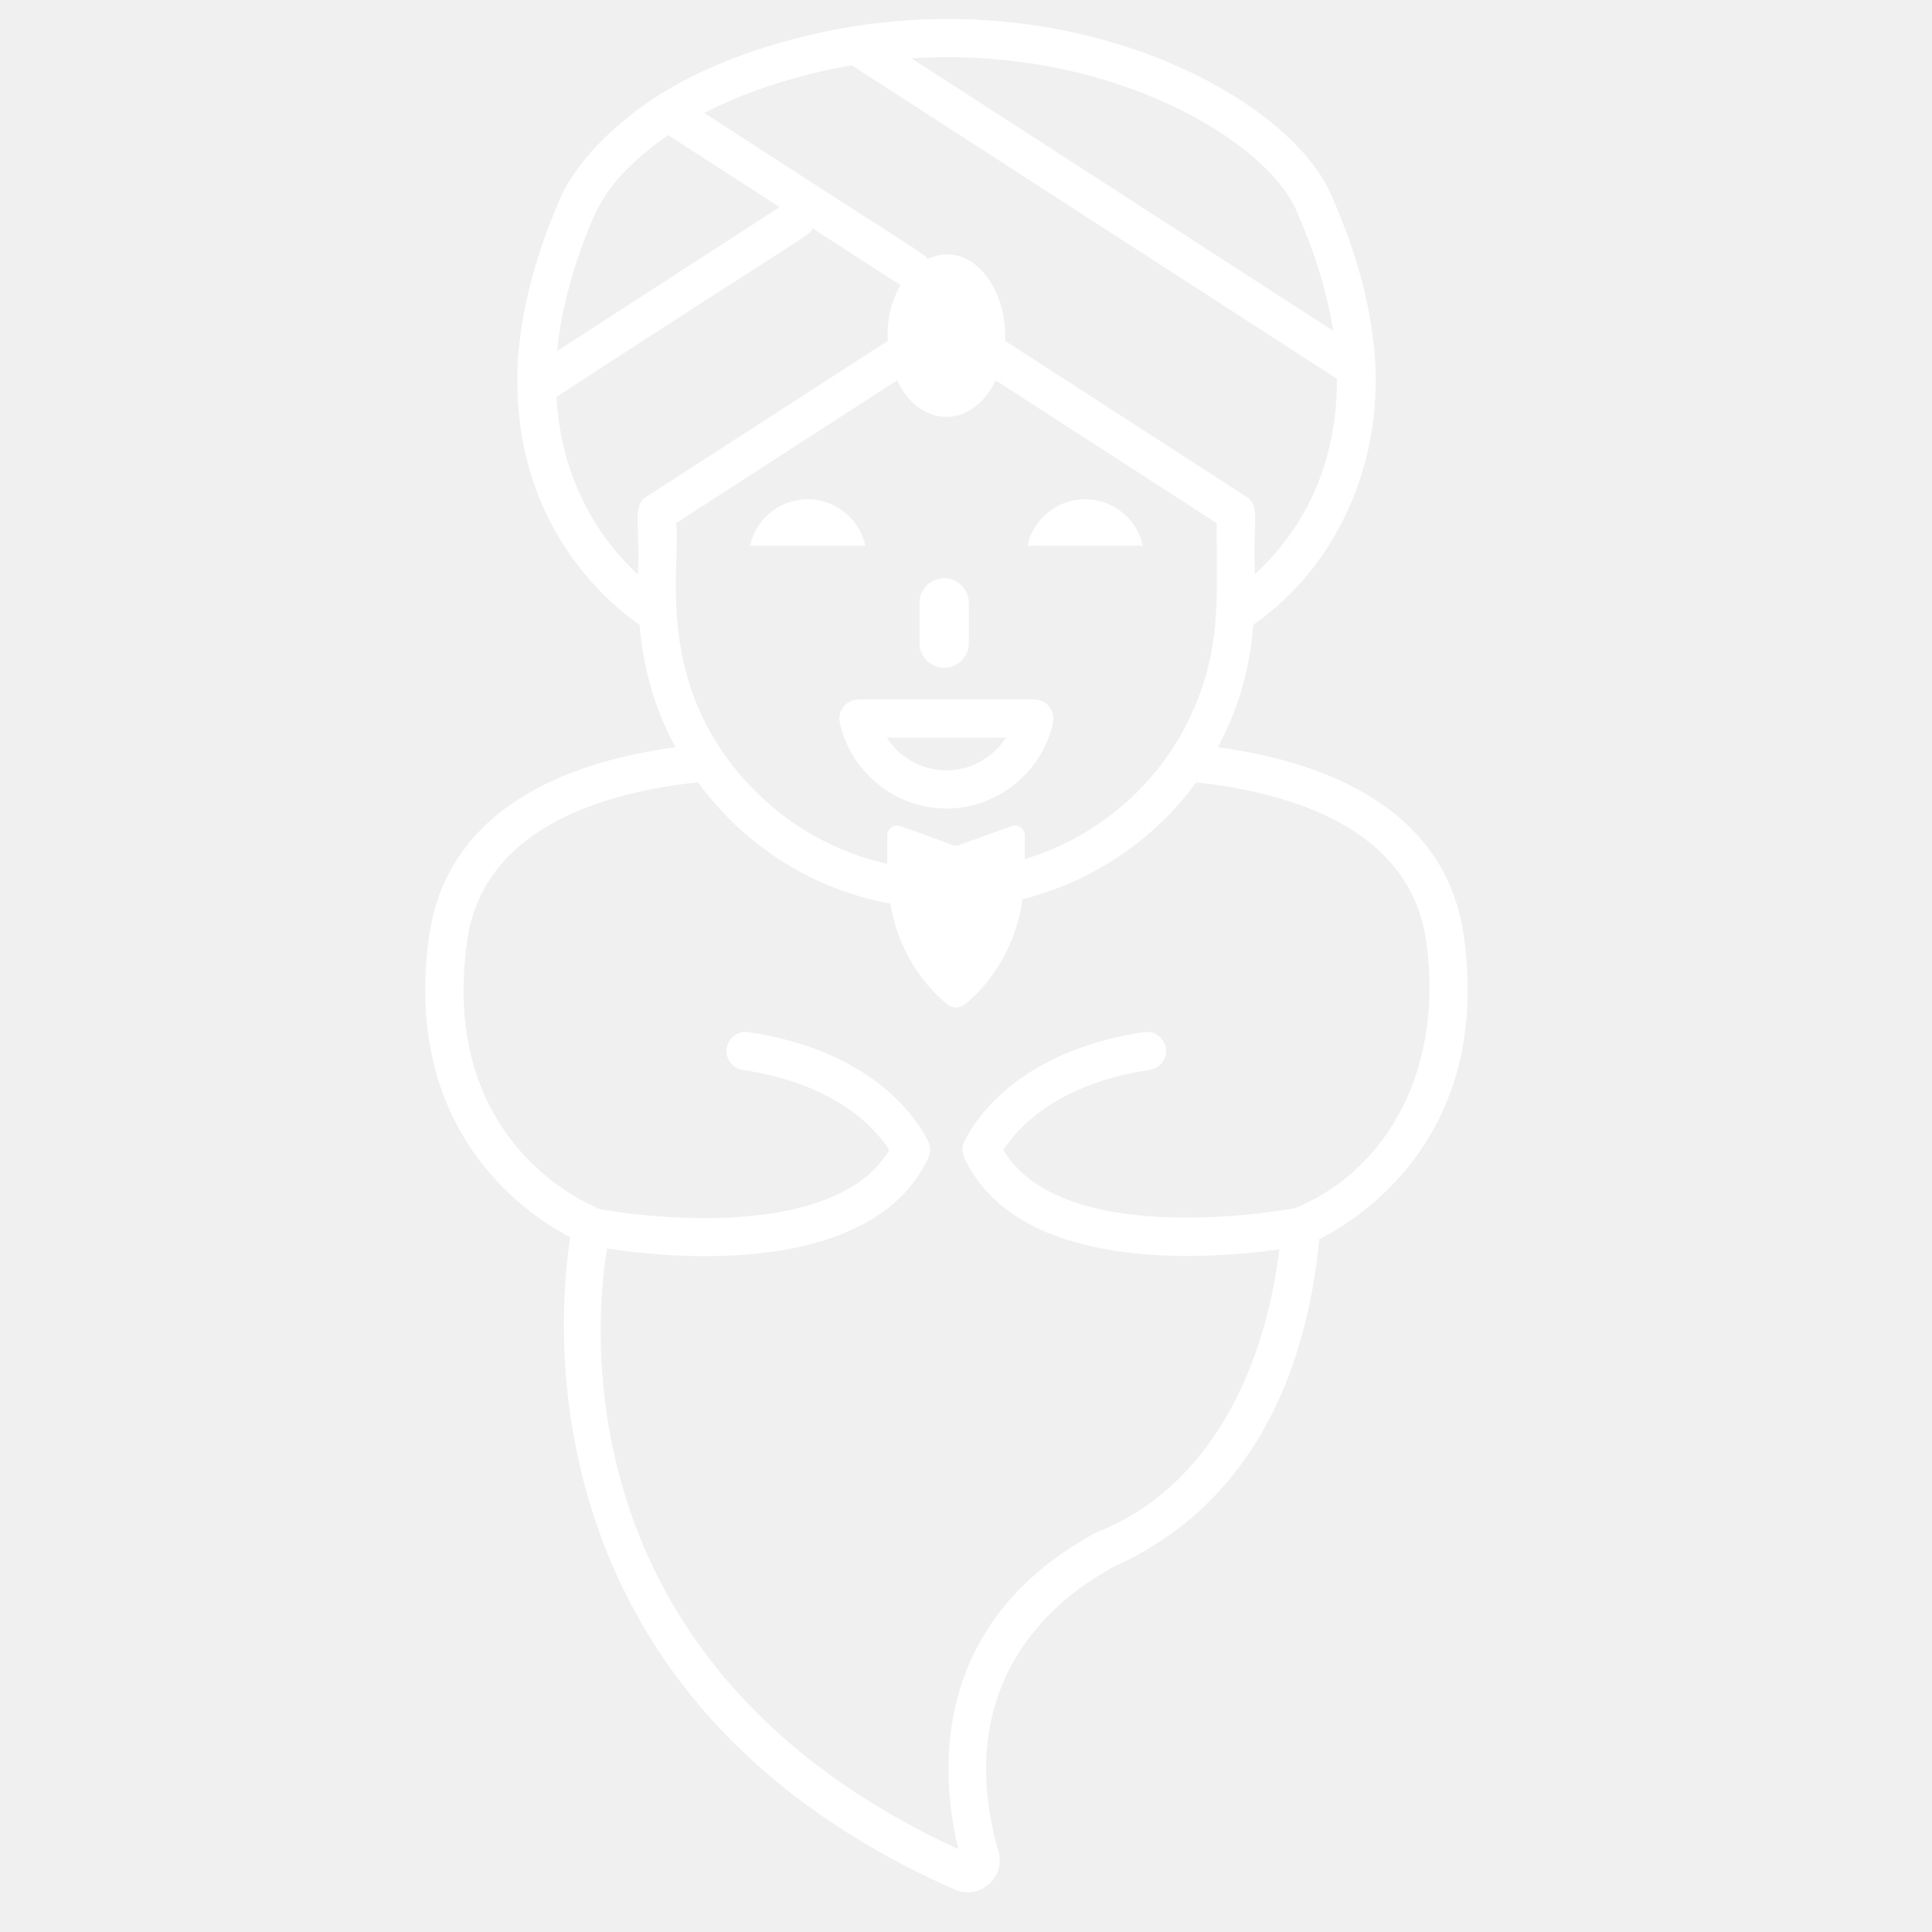
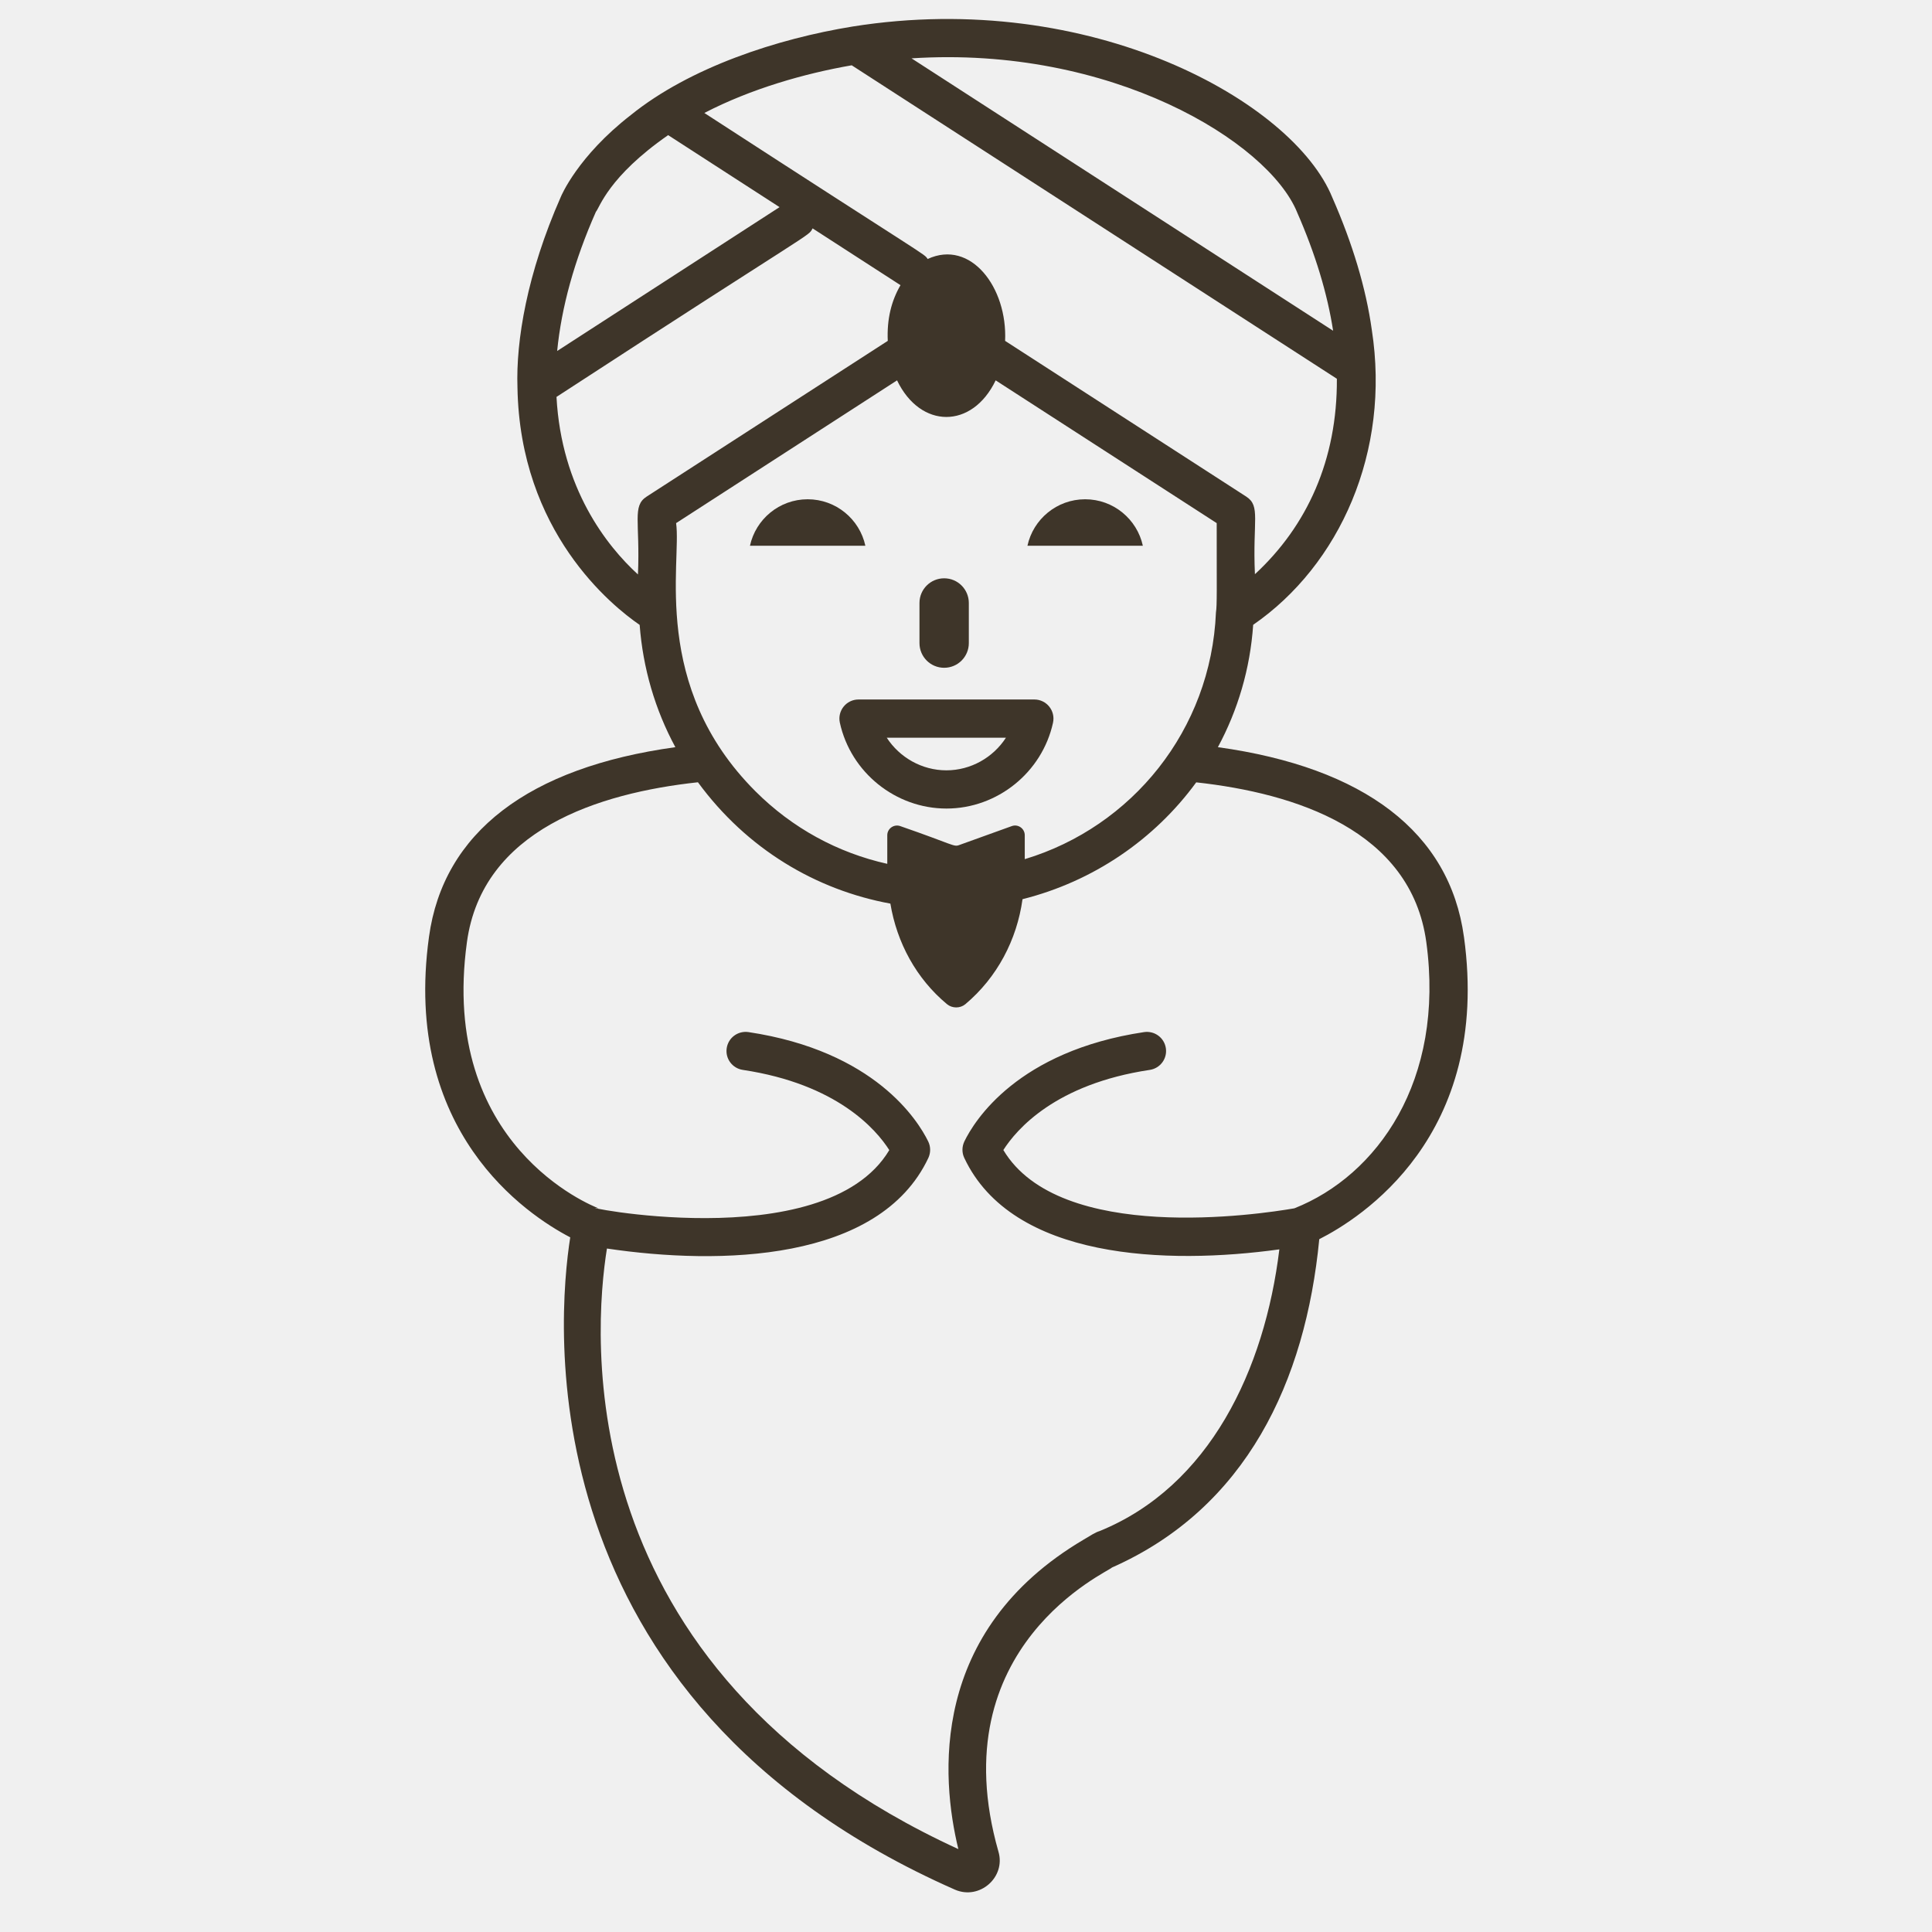
<svg xmlns="http://www.w3.org/2000/svg" width="1080" zoomAndPan="magnify" viewBox="0 0 810 810" height="1080" preserveAspectRatio="xMidYMid meet" version="1.0">
-   <path fill="#ffffff" d="M 613.762 392.777 C 607.766 348.949 571.965 321.773 510.605 313.254 C 518.949 297.789 524.137 280.434 525.402 261.957 C 561.656 236.918 583.082 189.375 575.121 138.215 C 572.703 120.895 567.094 102.172 558.57 82.781 C 542.23 42.633 457.48 -4.773 357.52 11.109 C 325.926 16.23 289.25 28.219 264.461 48.242 C 242.16 65.562 235.289 82.148 235.113 82.57 C 220.945 114.688 216.281 142.914 216.949 162.41 C 217.965 223.035 256.539 253.996 268.18 261.992 C 269.547 280.086 274.629 297.512 283.148 313.258 C 221.719 321.742 185.848 348.953 179.852 392.816 C 168.594 474.48 220.734 509.195 239.074 518.762 C 233.742 552.777 219.367 712.418 400.406 792.266 C 410.785 796.719 421.758 786.969 418.602 776.309 C 393.953 689.914 465.168 658.809 466.184 657.195 C 522.566 632.266 547.359 579.105 553.109 519.531 C 570.008 510.977 625.34 476.578 613.77 392.777 Z M 424.172 346.355 L 402.188 354.277 C 399.836 355.191 399.941 354.137 377.465 346.355 C 374.801 345.406 371.996 347.371 371.996 350.176 L 371.996 362.168 C 351.238 357.539 332.164 347.195 316.699 331.73 C 272.66 287.691 285.809 235.793 283.461 219.32 L 376.094 159.469 C 385.914 179.91 407.617 179.945 417.438 159.469 L 510.109 219.32 C 510.109 247.266 510.281 253.648 509.793 256.77 C 507.723 306.07 474.555 346.676 429.637 360.203 L 429.637 350.176 C 429.637 347.371 426.832 345.371 424.168 346.355 Z M 526.133 240.738 C 525.117 218.191 528.621 212.16 522.488 208.199 L 421.395 142.91 C 422.41 120.504 406.949 100.238 388.926 108.582 C 387.172 106.094 391.484 109.773 295.301 47.363 C 314.832 37.227 337.309 30.812 357.086 27.375 L 560.488 158.797 C 560.699 192.738 548.008 220.547 526.125 240.742 Z M 543.805 88.984 C 551.52 106.551 556.535 123.207 558.918 138.668 L 382.164 24.465 C 465.793 19.027 531.676 59.387 543.812 88.98 Z M 249.832 88.809 C 251.34 87.16 255.02 74.082 280.125 56.656 L 326.832 86.844 L 233.594 147.156 C 235.383 128.887 240.746 109.324 249.828 88.809 Z M 233.316 166.406 C 343.734 94.488 338.645 99.434 340.684 95.75 L 377.535 119.559 C 373.711 126.152 371.785 133.793 372.203 142.91 L 271.113 208.199 C 264.941 212.164 268.414 218.684 267.465 240.844 C 254.387 228.887 235.383 204.801 233.312 166.402 Z M 542.684 506.59 C 528.027 509.148 444.258 521.668 420.66 482.152 C 426.133 473.559 442.438 454.484 482.059 448.559 C 486.441 447.895 489.457 443.824 488.789 439.441 C 488.125 435.059 484.055 432.078 479.672 432.711 C 426.621 440.672 408.562 469.809 404.32 478.539 C 403.27 480.75 403.234 483.273 404.285 485.48 C 424.414 528.227 489.387 530.293 536.375 523.805 C 530.238 574.195 507.164 623.176 460.949 641.934 C 459.34 642.391 457.34 643.688 454.289 645.512 C 389.352 683.871 394.539 745.445 401.797 775.246 C 237.242 699.754 248.922 557.883 254.461 523.453 C 301.832 530.5 368.668 529.062 389.215 485.477 C 390.23 483.27 390.23 480.742 389.145 478.535 C 384.867 469.805 366.844 440.699 313.793 432.707 C 309.406 432.074 305.34 435.055 304.676 439.438 C 304.008 443.82 307.023 447.887 311.406 448.555 C 351.031 454.516 367.371 473.59 372.84 482.18 C 345.523 527.973 235.949 504.305 250.922 506.586 C 248.188 505.535 184.02 480.148 195.766 394.973 C 202.219 347.918 250.957 332.488 292.613 327.969 C 313.23 356.09 342.227 373.129 373.297 378.844 C 375.996 395.184 384.164 410.332 397.066 421.027 C 399.242 422.816 402.539 422.816 404.711 421.027 C 418.07 409.805 426.348 393.992 428.695 376.988 C 458.43 369.52 484.062 351.914 501.523 328.004 C 543.074 332.562 591.566 348.059 597.984 394.973 C 605.906 453.215 577.262 492.906 542.688 506.586 Z M 542.684 506.59 " fill-opacity="1" fill-rule="nonzero" />
-   <path fill="#ffffff" d="M 395.84 279.973 C 401.559 279.973 406.184 275.344 406.184 269.629 L 406.184 252.797 C 406.184 247.152 401.625 242.457 395.84 242.457 C 390.125 242.457 385.496 247.082 385.496 252.797 L 385.496 269.629 C 385.496 275.344 390.125 279.973 395.84 279.973 Z M 395.84 279.973 " fill-opacity="1" fill-rule="nonzero" />
-   <path fill="#ffffff" d="M 338.617 209.32 C 326.766 209.32 316.844 217.664 314.422 228.816 L 362.812 228.816 C 360.391 217.664 350.469 209.32 338.617 209.32 Z M 338.617 209.32 " fill-opacity="1" fill-rule="nonzero" />
-   <path fill="#ffffff" d="M 454.949 209.32 C 443.098 209.32 433.176 217.664 430.758 228.816 L 479.145 228.816 C 476.727 217.664 466.801 209.32 454.949 209.32 Z M 454.949 209.32 " fill-opacity="1" fill-rule="nonzero" />
-   <path fill="#ffffff" d="M 441.484 302.98 C 442.574 297.965 438.75 293.266 433.668 293.266 L 359.93 293.266 C 354.844 293.266 351.023 297.965 352.109 302.98 C 356.668 323.844 375.461 338.988 396.816 338.988 C 418.133 338.988 436.93 323.844 441.488 302.98 Z M 396.781 322.965 C 386.508 322.965 377.145 317.566 371.777 309.293 L 421.746 309.293 C 416.379 317.566 407.055 322.965 396.781 322.965 Z M 396.781 322.965 " fill-opacity="1" fill-rule="nonzero" />
+   <path fill="#3e3529" d="M 613.762 392.777 C 607.766 348.949 571.965 321.773 510.605 313.254 C 518.949 297.789 524.137 280.434 525.402 261.957 C 561.656 236.918 583.082 189.375 575.121 138.215 C 572.703 120.895 567.094 102.172 558.57 82.781 C 542.23 42.633 457.48 -4.773 357.52 11.109 C 325.926 16.23 289.25 28.219 264.461 48.242 C 242.16 65.562 235.289 82.148 235.113 82.57 C 220.945 114.688 216.281 142.914 216.949 162.41 C 217.965 223.035 256.539 253.996 268.18 261.992 C 269.547 280.086 274.629 297.512 283.148 313.258 C 221.719 321.742 185.848 348.953 179.852 392.816 C 168.594 474.48 220.734 509.195 239.074 518.762 C 233.742 552.777 219.367 712.418 400.406 792.266 C 410.785 796.719 421.758 786.969 418.602 776.309 C 393.953 689.914 465.168 658.809 466.184 657.195 C 522.566 632.266 547.359 579.105 553.109 519.531 C 570.008 510.977 625.34 476.578 613.77 392.777 Z M 424.172 346.355 L 402.188 354.277 C 399.836 355.191 399.941 354.137 377.465 346.355 C 374.801 345.406 371.996 347.371 371.996 350.176 L 371.996 362.168 C 351.238 357.539 332.164 347.195 316.699 331.73 C 272.66 287.691 285.809 235.793 283.461 219.32 L 376.094 159.469 C 385.914 179.91 407.617 179.945 417.438 159.469 L 510.109 219.32 C 510.109 247.266 510.281 253.648 509.793 256.77 C 507.723 306.07 474.555 346.676 429.637 360.203 L 429.637 350.176 C 429.637 347.371 426.832 345.371 424.168 346.355 Z M 526.133 240.738 C 525.117 218.191 528.621 212.16 522.488 208.199 L 421.395 142.91 C 422.41 120.504 406.949 100.238 388.926 108.582 C 387.172 106.094 391.484 109.773 295.301 47.363 C 314.832 37.227 337.309 30.812 357.086 27.375 L 560.488 158.797 C 560.699 192.738 548.008 220.547 526.125 240.742 Z M 543.805 88.984 C 551.52 106.551 556.535 123.207 558.918 138.668 L 382.164 24.465 C 465.793 19.027 531.676 59.387 543.812 88.98 Z M 249.832 88.809 C 251.34 87.16 255.02 74.082 280.125 56.656 L 326.832 86.844 L 233.594 147.156 C 235.383 128.887 240.746 109.324 249.828 88.809 Z M 233.316 166.406 C 343.734 94.488 338.645 99.434 340.684 95.75 L 377.535 119.559 C 373.711 126.152 371.785 133.793 372.203 142.91 L 271.113 208.199 C 264.941 212.164 268.414 218.684 267.465 240.844 C 254.387 228.887 235.383 204.801 233.312 166.402 Z M 542.684 506.59 C 528.027 509.148 444.258 521.668 420.66 482.152 C 426.133 473.559 442.438 454.484 482.059 448.559 C 486.441 447.895 489.457 443.824 488.789 439.441 C 488.125 435.059 484.055 432.078 479.672 432.711 C 426.621 440.672 408.562 469.809 404.32 478.539 C 403.27 480.75 403.234 483.273 404.285 485.48 C 424.414 528.227 489.387 530.293 536.375 523.805 C 530.238 574.195 507.164 623.176 460.949 641.934 C 459.34 642.391 457.34 643.688 454.289 645.512 C 389.352 683.871 394.539 745.445 401.797 775.246 C 237.242 699.754 248.922 557.883 254.461 523.453 C 301.832 530.5 368.668 529.062 389.215 485.477 C 390.23 483.27 390.23 480.742 389.145 478.535 C 384.867 469.805 366.844 440.699 313.793 432.707 C 309.406 432.074 305.34 435.055 304.676 439.438 C 304.008 443.82 307.023 447.887 311.406 448.555 C 351.031 454.516 367.371 473.59 372.84 482.18 C 345.523 527.973 235.949 504.305 250.922 506.586 C 248.188 505.535 184.02 480.148 195.766 394.973 C 202.219 347.918 250.957 332.488 292.613 327.969 C 313.23 356.09 342.227 373.129 373.297 378.844 C 375.996 395.184 384.164 410.332 397.066 421.027 C 399.242 422.816 402.539 422.816 404.711 421.027 C 418.07 409.805 426.348 393.992 428.695 376.988 C 458.43 369.52 484.062 351.914 501.523 328.004 C 543.074 332.562 591.566 348.059 597.984 394.973 C 605.906 453.215 577.262 492.906 542.688 506.586 Z M 542.684 506.59 " fill-opacity="1" fill-rule="nonzero" />
+   <path fill="#3e3529" d="M 395.84 279.973 C 401.559 279.973 406.184 275.344 406.184 269.629 L 406.184 252.797 C 406.184 247.152 401.625 242.457 395.84 242.457 C 390.125 242.457 385.496 247.082 385.496 252.797 L 385.496 269.629 C 385.496 275.344 390.125 279.973 395.84 279.973 Z M 395.84 279.973 " fill-opacity="1" fill-rule="nonzero" />
+   <path fill="#3e3529" d="M 338.617 209.32 C 326.766 209.32 316.844 217.664 314.422 228.816 L 362.812 228.816 C 360.391 217.664 350.469 209.32 338.617 209.32 Z M 338.617 209.32 " fill-opacity="1" fill-rule="nonzero" />
+   <path fill="#3e3529" d="M 454.949 209.32 C 443.098 209.32 433.176 217.664 430.758 228.816 L 479.145 228.816 C 476.727 217.664 466.801 209.32 454.949 209.32 Z M 454.949 209.32 " fill-opacity="1" fill-rule="nonzero" />
+   <path fill="#3e3529" d="M 441.484 302.98 C 442.574 297.965 438.75 293.266 433.668 293.266 L 359.93 293.266 C 354.844 293.266 351.023 297.965 352.109 302.98 C 356.668 323.844 375.461 338.988 396.816 338.988 C 418.133 338.988 436.93 323.844 441.488 302.98 Z M 396.781 322.965 C 386.508 322.965 377.145 317.566 371.777 309.293 L 421.746 309.293 C 416.379 317.566 407.055 322.965 396.781 322.965 Z M 396.781 322.965 " fill-opacity="1" fill-rule="nonzero" />
</svg>
